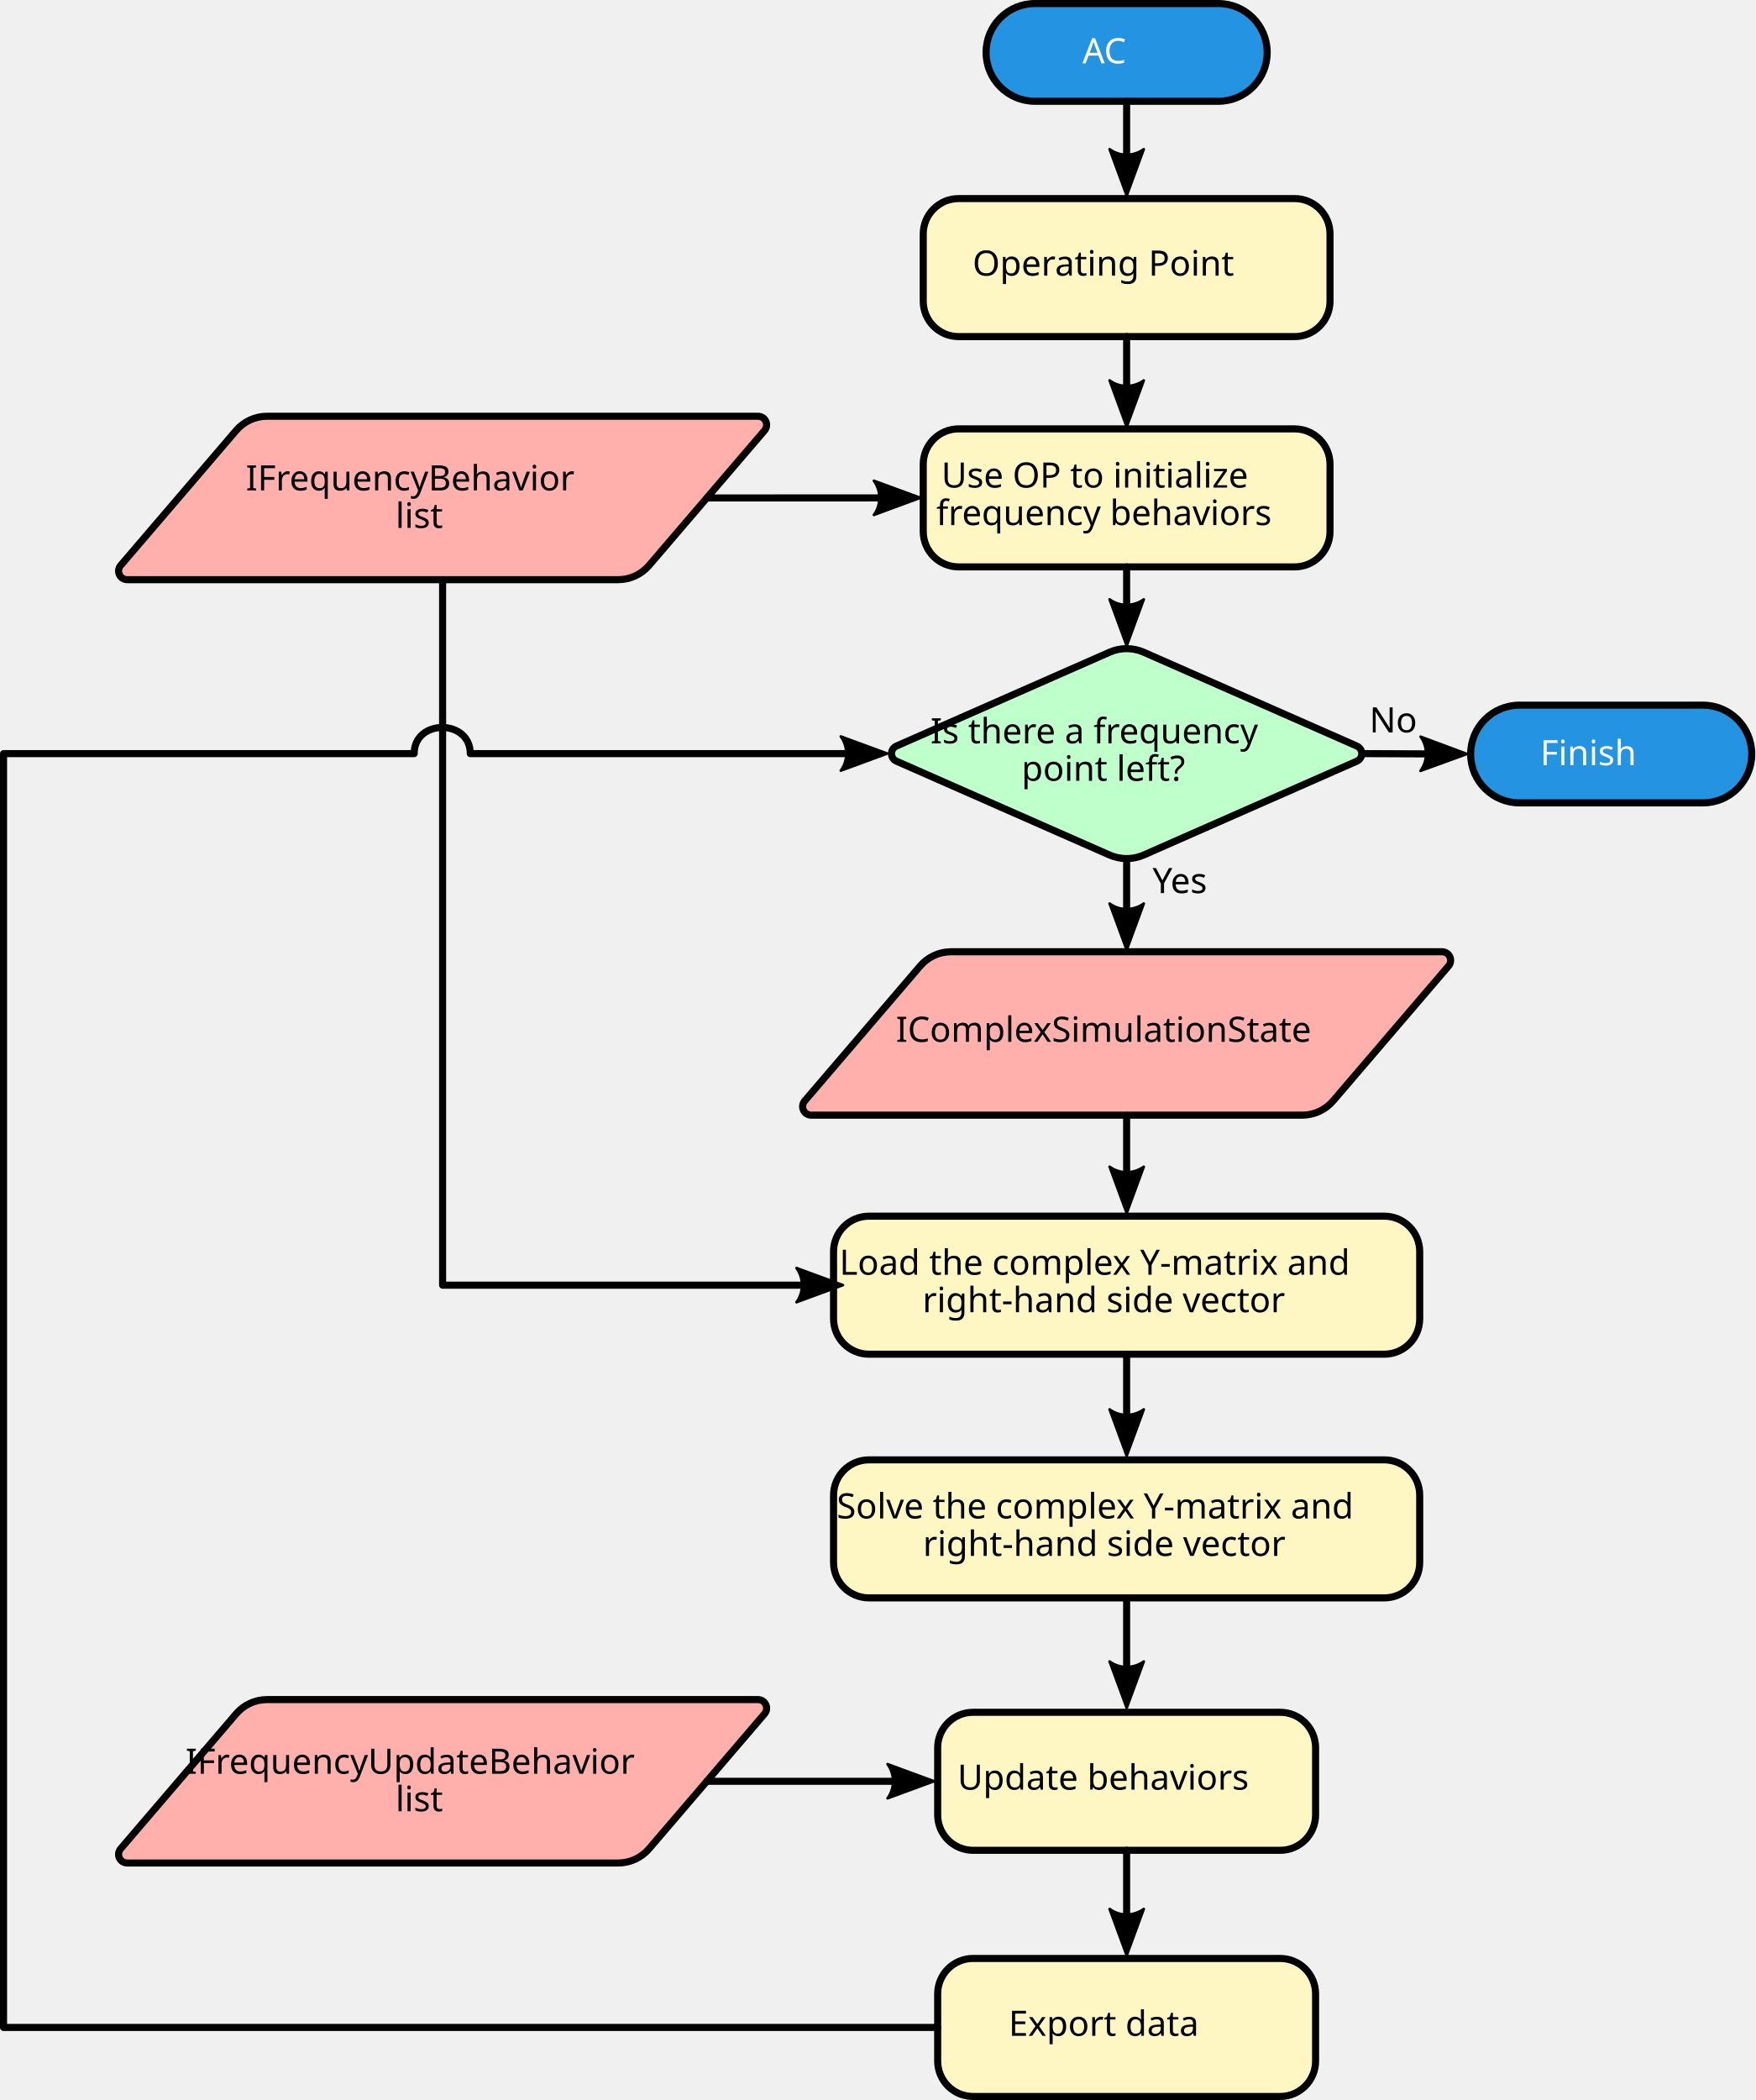
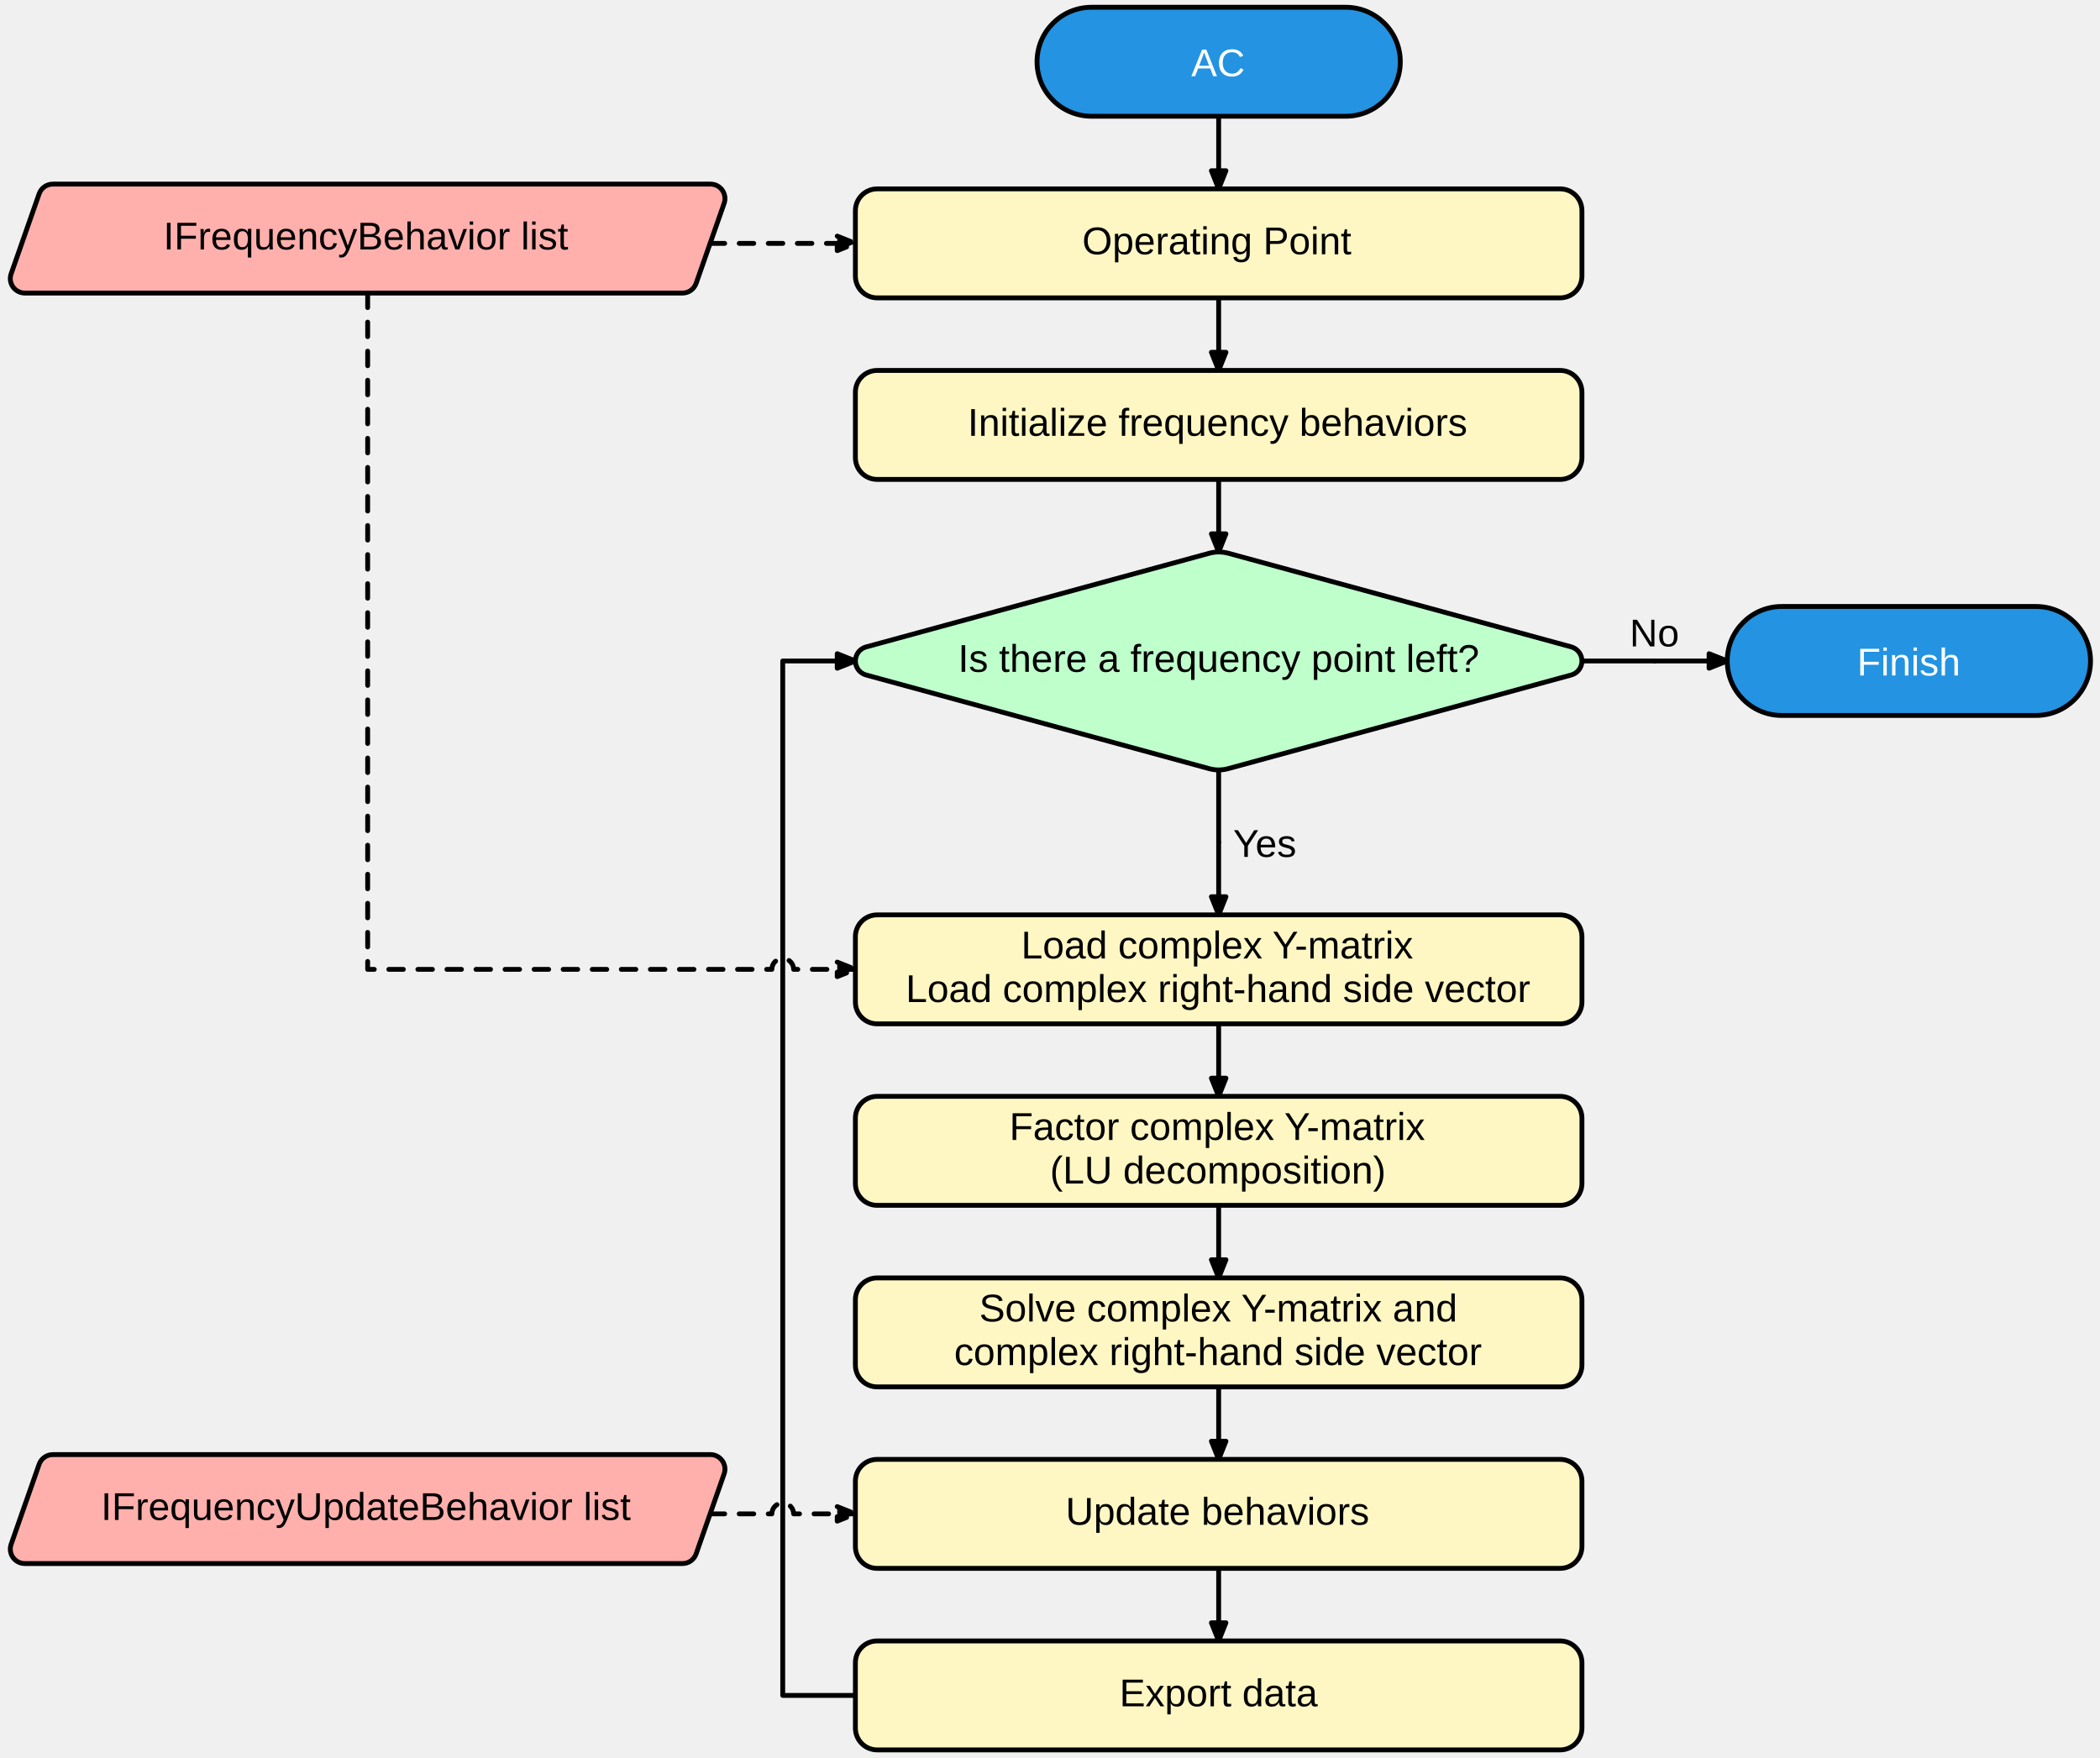
- <svg xmlns="http://www.w3.org/2000/svg" width="247.818mm" height="296.41mm" viewBox="0 0 247.818 296.41" version="1.1" id="svg8">
-   <defs id="defs2">
-     <marker style="overflow:visible" id="marker7076" refX="0" refY="0" orient="auto">
-       <path transform="scale(-0.6)" d="M 8.719,4.034 -2.207,0.016 8.719,-4.002 c -1.745,2.372 -1.735,5.617 -6e-7,8.035 z" style="fill:#000001;fill-opacity:1;fill-rule:evenodd;stroke:#000001;stroke-width:0.625;stroke-linejoin:round;stroke-opacity:1" id="path7074" />
-     </marker>
-     <marker orient="auto" refY="0" refX="0" id="marker6656" style="overflow:visible">
-       <path id="path6654" style="fill:#000001;fill-opacity:1;fill-rule:evenodd;stroke:#000001;stroke-width:0.625;stroke-linejoin:round;stroke-opacity:1" d="M 8.719,4.034 -2.207,0.016 8.719,-4.002 c -1.745,2.372 -1.735,5.617 -6e-7,8.035 z" transform="scale(-0.6)" />
-     </marker>
-     <marker orient="auto" refY="0" refX="0" id="marker6646" style="overflow:visible">
-       <path id="path6644" style="fill:#000001;fill-opacity:1;fill-rule:evenodd;stroke:#000001;stroke-width:0.625;stroke-linejoin:round;stroke-opacity:1" d="M 8.719,4.034 -2.207,0.016 8.719,-4.002 c -1.745,2.372 -1.735,5.617 -6e-7,8.035 z" transform="scale(-0.6)" />
-     </marker>
-     <marker orient="auto" refY="0" refX="0" id="marker6636" style="overflow:visible">
-       <path id="path6634" style="fill:#000001;fill-opacity:1;fill-rule:evenodd;stroke:#000001;stroke-width:0.625;stroke-linejoin:round;stroke-opacity:1" d="M 8.719,4.034 -2.207,0.016 8.719,-4.002 c -1.745,2.372 -1.735,5.617 -6e-7,8.035 z" transform="scale(-0.6)" />
-     </marker>
-     <marker orient="auto" refY="0" refX="0" id="marker6626" style="overflow:visible">
-       <path id="path6624" style="fill:#000001;fill-opacity:1;fill-rule:evenodd;stroke:#000001;stroke-width:0.625;stroke-linejoin:round;stroke-opacity:1" d="M 8.719,4.034 -2.207,0.016 8.719,-4.002 c -1.745,2.372 -1.735,5.617 -6e-7,8.035 z" transform="scale(-0.6)" />
-     </marker>
-     <marker orient="auto" refY="0" refX="0" id="marker6616" style="overflow:visible">
-       <path id="path6614" style="fill:#000001;fill-opacity:1;fill-rule:evenodd;stroke:#000001;stroke-width:0.625;stroke-linejoin:round;stroke-opacity:1" d="M 8.719,4.034 -2.207,0.016 8.719,-4.002 c -1.745,2.372 -1.735,5.617 -6e-7,8.035 z" transform="scale(-0.6)" />
-     </marker>
-     <marker orient="auto" refY="0" refX="0" id="marker6606" style="overflow:visible">
-       <path id="path6604" style="fill:#000001;fill-opacity:1;fill-rule:evenodd;stroke:#000001;stroke-width:0.625;stroke-linejoin:round;stroke-opacity:1" d="M 8.719,4.034 -2.207,0.016 8.719,-4.002 c -1.745,2.372 -1.735,5.617 -6e-7,8.035 z" transform="scale(-0.6)" />
-     </marker>
-     <marker orient="auto" refY="0" refX="0" id="marker6596" style="overflow:visible">
-       <path id="path6594" style="fill:#000001;fill-opacity:1;fill-rule:evenodd;stroke:#000001;stroke-width:0.625;stroke-linejoin:round;stroke-opacity:1" d="M 8.719,4.034 -2.207,0.016 8.719,-4.002 c -1.745,2.372 -1.735,5.617 -6e-7,8.035 z" transform="scale(-0.6)" />
-     </marker>
-     <marker orient="auto" refY="0" refX="0" id="marker6586" style="overflow:visible">
-       <path id="path6584" style="fill:#000001;fill-opacity:1;fill-rule:evenodd;stroke:#000001;stroke-width:0.625;stroke-linejoin:round;stroke-opacity:1" d="M 8.719,4.034 -2.207,0.016 8.719,-4.002 c -1.745,2.372 -1.735,5.617 -6e-7,8.035 z" transform="scale(-0.6)" />
-     </marker>
-     <marker orient="auto" refY="0" refX="0" id="marker6576" style="overflow:visible">
-       <path id="path6574" style="fill:#000001;fill-opacity:1;fill-rule:evenodd;stroke:#000001;stroke-width:0.625;stroke-linejoin:round;stroke-opacity:1" d="M 8.719,4.034 -2.207,0.016 8.719,-4.002 c -1.745,2.372 -1.735,5.617 -6e-7,8.035 z" transform="scale(-0.6)" />
-     </marker>
-     <marker orient="auto" refY="0" refX="0" id="marker6566" style="overflow:visible">
-       <path id="path6564" style="fill:#000001;fill-opacity:1;fill-rule:evenodd;stroke:#000001;stroke-width:0.625;stroke-linejoin:round;stroke-opacity:1" d="M 8.719,4.034 -2.207,0.016 8.719,-4.002 c -1.745,2.372 -1.735,5.617 -6e-7,8.035 z" transform="scale(-0.6)" />
-     </marker>
-     <marker orient="auto" refY="0" refX="0" id="marker6556" style="overflow:visible">
-       <path id="path6554" style="fill:#000001;fill-opacity:1;fill-rule:evenodd;stroke:#000001;stroke-width:0.625;stroke-linejoin:round;stroke-opacity:1" d="M 8.719,4.034 -2.207,0.016 8.719,-4.002 c -1.745,2.372 -1.735,5.617 -6e-7,8.035 z" transform="scale(-0.6)" />
-     </marker>
-     <marker orient="auto" refY="0" refX="0" id="marker6546" style="overflow:visible">
-       <path id="path6544" style="fill:#000001;fill-opacity:1;fill-rule:evenodd;stroke:#000001;stroke-width:0.625;stroke-linejoin:round;stroke-opacity:1" d="M 8.719,4.034 -2.207,0.016 8.719,-4.002 c -1.745,2.372 -1.735,5.617 -6e-7,8.035 z" transform="scale(-0.6)" />
-     </marker>
-     <marker style="overflow:visible" id="marker1175" refX="0" refY="0" orient="auto">
-       <path transform="scale(-0.6)" d="M 8.719,4.034 -2.207,0.016 8.719,-4.002 c -1.745,2.372 -1.735,5.617 -6e-7,8.035 z" style="fill:#000000;fill-opacity:1;fill-rule:evenodd;stroke:#000001;stroke-width:0.625;stroke-linejoin:round;stroke-opacity:1" id="path1173" />
-     </marker>
-     <marker style="overflow:visible" id="marker1165" refX="0" refY="0" orient="auto">
-       <path transform="scale(-0.6)" d="M 8.719,4.034 -2.207,0.016 8.719,-4.002 c -1.745,2.372 -1.735,5.617 -6e-7,8.035 z" style="fill:#000000;fill-opacity:1;fill-rule:evenodd;stroke:#000001;stroke-width:0.625;stroke-linejoin:round;stroke-opacity:1" id="path1163" />
-     </marker>
-     <marker style="overflow:visible" id="marker1379" refX="0" refY="0" orient="auto">
-       <path transform="scale(-0.6)" d="M 8.719,4.034 -2.207,0.016 8.719,-4.002 c -1.745,2.372 -1.735,5.617 -6e-7,8.035 z" style="fill:#000001;fill-opacity:1;fill-rule:evenodd;stroke:#000001;stroke-width:0.625;stroke-linejoin:round;stroke-opacity:1" id="path1377" />
-     </marker>
-     <marker style="overflow:visible" id="marker1369" refX="0" refY="0" orient="auto">
-       <path transform="scale(-0.6)" d="M 8.719,4.034 -2.207,0.016 8.719,-4.002 c -1.745,2.372 -1.735,5.617 -6e-7,8.035 z" style="fill:#000001;fill-opacity:1;fill-rule:evenodd;stroke:#000001;stroke-width:0.625;stroke-linejoin:round;stroke-opacity:1" id="path1367" />
-     </marker>
-     <marker style="overflow:visible" id="marker1359" refX="0" refY="0" orient="auto">
-       <path transform="scale(-0.6)" d="M 8.719,4.034 -2.207,0.016 8.719,-4.002 c -1.745,2.372 -1.735,5.617 -6e-7,8.035 z" style="fill:#000001;fill-opacity:1;fill-rule:evenodd;stroke:#000001;stroke-width:0.625;stroke-linejoin:round;stroke-opacity:1" id="path1357" />
-     </marker>
-     <marker style="overflow:visible" id="marker1349" refX="0" refY="0" orient="auto">
-       <path transform="scale(-0.6)" d="M 8.719,4.034 -2.207,0.016 8.719,-4.002 c -1.745,2.372 -1.735,5.617 -6e-7,8.035 z" style="fill:#000001;fill-opacity:1;fill-rule:evenodd;stroke:#000001;stroke-width:0.625;stroke-linejoin:round;stroke-opacity:1" id="path1347" />
-     </marker>
-     <marker orient="auto" refY="0" refX="0" id="Arrow2Lend" style="overflow:visible">
-       <path id="path976" style="fill:#000001;fill-opacity:1;fill-rule:evenodd;stroke:#000001;stroke-width:0.625;stroke-linejoin:round;stroke-opacity:1" d="M 8.719,4.034 -2.207,0.016 8.719,-4.002 c -1.745,2.372 -1.735,5.617 -6e-7,8.035 z" transform="matrix(-1.1,0,0,-1.1,-1.1,0)" />
-     </marker>
-     <marker orient="auto" refY="0" refX="0" id="Arrow1Mend" style="overflow:visible">
-       <path id="path964" d="M 0,0 5,-5 -12.5,0 5,5 Z" style="fill:#000001;fill-opacity:1;fill-rule:evenodd;stroke:#000001;stroke-width:1pt;stroke-opacity:1" transform="matrix(-0.4,0,0,-0.4,-4,0)" />
-     </marker>
-     <marker orient="auto" refY="0" refX="0" id="Arrow1Send" style="overflow:visible">
-       <path id="path970" d="M 0,0 5,-5 -12.5,0 5,5 Z" style="fill:#000001;fill-opacity:1;fill-rule:evenodd;stroke:#000001;stroke-width:1pt;stroke-opacity:1" transform="matrix(-0.2,0,0,-0.2,-1.2,0)" />
-     </marker>
-   </defs>
-   <g id="layer1" transform="translate(150.0636,-8.224726)">
-     <path id="path6466" style="fill:#ffb0ac;fill-opacity:1;stroke:#000001;stroke-width:1;stroke-linecap:round;stroke-linejoin:round;stroke-miterlimit:4;stroke-dasharray:none;stroke-dashoffset:0;stroke-opacity:1" d="m -15.783,142.562 69.308,0 a 1.218,1.218 65.283 0 1 0.925,2.01 l -16.305,19.046 a 5.748,5.748 155.283 0 1 -4.367,2.01 l -69.307,0 a 1.218,1.218 65.283 0 1 -0.925,-2.01 l 16.305,-19.046 a 5.748,5.748 155.283 0 1 4.367,-2.01 z" />
-     <path d="m -112.356,66.978 69.308,0 a 1.218,1.218 65.283 0 1 0.925,2.01 l -16.305,19.046 a 5.748,5.748 155.283 0 1 -4.367,2.01 h -69.308 a 1.218,1.218 65.283 0 1 -0.925,-2.01 l 16.305,-19.046 a 5.748,5.748 155.283 0 1 4.367,-2.01 z" style="fill:#ffb0ac;fill-opacity:1;stroke:#000001;stroke-width:1;stroke-linecap:round;stroke-linejoin:round;stroke-miterlimit:4;stroke-dasharray:none;stroke-dashoffset:0;stroke-opacity:1" id="path1297" />
-     <rect style="fill:#fff7c3;fill-opacity:1;stroke:#000001;stroke-width:1;stroke-linecap:round;stroke-linejoin:round;stroke-miterlimit:4;stroke-dasharray:none;stroke-dashoffset:0;stroke-opacity:1" id="rect898" width="57.431" height="19.481" x="-19.718" y="68.76" ry="5" rx="5" />
-     <rect style="fill:#2393e2;fill-opacity:1;stroke:#000001;stroke-width:1;stroke-linecap:round;stroke-linejoin:round;stroke-miterlimit:4;stroke-dasharray:none;stroke-dashoffset:0;stroke-opacity:1" id="rect851" width="39.688" height="13.796" x="-10.846" y="8.725" ry="6.898" rx="6.898" />
-     <path d="m 11.419,100.289 30.082,13.241 a 1.165,1.165 90 0 1 0,2.132 l -30.082,13.241 a 6.011,6.011 180 0 1 -4.843,0 L -23.506,115.661 a 1.165,1.165 90 0 1 0,-2.132 L 6.576,100.289 a 6.011,6.011 6.3514185e-6 0 1 4.843,0 z" style="fill:#bfffcc;fill-opacity:1;stroke:#000001;stroke-width:1;stroke-linecap:round;stroke-linejoin:round;stroke-miterlimit:4;stroke-dasharray:none;stroke-dashoffset:0;stroke-opacity:1" id="path2309" />
-     <text xml:space="preserve" style="font-size:4.939px;line-height:1.25;text-align:center;letter-spacing:0px;word-spacing:0px;text-anchor:middle;fill:#000000;stroke-width:0.265px;-inkscape-font-specification:'Segoe UI';font-family:'Segoe UI';font-weight:normal;font-style:normal;font-stretch:normal;font-variant:normal;" x="9.055" y="17.162" id="text2343">
-       <tspan id="tspan2341" x="9.055" y="17.162" style="text-align:center;text-anchor:middle;fill:#ffffff;fill-opacity:1;stroke-width:0.265px;-inkscape-font-specification:'Segoe UI';font-family:'Segoe UI';font-weight:normal;font-style:normal;font-stretch:normal;font-variant:normal;font-size:4.939px;">AC</tspan>
+ <svg xmlns="http://www.w3.org/2000/svg" width="1440" height="1205" viewBox="-97.43 -16 288.41 241.87">
+   <style>g {
+     stroke: black;
+     stroke-width: 0.5pt;
+     fill: none;
+     stroke-linecap: round;
+     stroke-linejoin: round;
+ }
+ text { fill: black; stroke: none; }
+ .marker { fill: black; }
+ .dashed { stroke-dasharray: 2 2; }
+ .diagram { fill: white; }
+ 
+ .process path { fill: #fff7c3; }
+ .decision path { fill: #bfffcc; }
+ .terminator path { fill: #2393e2; }
+ .terminator text { fill: white; }
+ .io path { fill: #ffb0ac; }
+ #FTerror path { fill: #d72d00; }
+ .endcss</style>
+   <g class="wire" id="w-1">
+     <path class="wire" d="M69.99,-0 v10" />
+     <polygon class="marker arrow" points="70.99,7.5 69.99,10 68.99,7.5" />
+   </g>
+   <g class="wire" id="w-2">
+     <path class="wire" d="M69.99,25 v9.99" />
+     <polygon class="marker arrow" points="70.99,32.49 69.99,34.99 68.99,32.49" />
+   </g>
+   <g class="wire" id="w-3">
+     <path class="wire" d="M69.99,49.99 v9.99" />
+     <polygon class="marker arrow" points="70.99,57.48 69.99,59.98 68.99,57.48" />
+   </g>
+   <g class="wire" id="w-4">
+     <path class="wire" d="M119.99,74.98 h10" />
+   </g>
+   <g class="wire" id="w-5">
+     <path class="wire" d="M129.99,74.98 h10" />
+     <polygon class="marker arrow" points="137.49,73.98 139.99,74.98 137.49,75.98" />
+   </g>
+   <g class="wire" id="w-6">
+     <path class="wire" d="M69.99,89.98 v9.98" />
+   </g>
+   <g class="wire" id="w-7">
+     <path class="wire" d="M69.99,99.95 v9.98" />
+     <polygon class="marker arrow" points="70.99,107.43 69.99,109.93 68.99,107.43" />
+   </g>
+   <g class="wire" id="w-8">
+     <path class="wire" d="M69.99,124.93 v9.98" />
+     <polygon class="marker arrow" points="70.99,132.41 69.99,134.91 68.99,132.41" />
+   </g>
+   <g class="wire" id="w-9">
+     <path class="wire" d="M69.99,149.91 v9.98" />
+     <polygon class="marker arrow" points="70.99,157.4 69.99,159.9 68.99,157.4" />
+   </g>
+   <g class="wire" id="w-10">
+     <path class="wire" d="M69.99,174.9 v9.98" />
+     <polygon class="marker arrow" points="70.99,182.38 69.99,184.88 68.99,182.38" />
+   </g>
+   <g class="wire" id="w-11">
+     <path class="wire" d="M69.99,199.88 v9.98" />
+     <polygon class="marker arrow" points="70.99,207.37 69.99,209.87 68.99,207.37" />
+   </g>
+   <g class="wire" id="w-12">
+     <path class="wire" d="M19.99,217.37 h-10 v-142.39 h10" />
+     <polygon class="marker arrow" points="17.49,73.98 19.99,74.98 17.49,75.98" />
+   </g>
+   <g class="wire dashed" id="w-13">
+     <path class="wire dashed" d="M-0,17.5 h19.99" />
+     <polygon class="marker arrow" points="17.49,16.5 19.99,17.5 17.49,18.5" />
+   </g>
+   <g class="wire jump dashed" id="w-14">
+     <path class="wire dashed" d="M-47.14,24.34 v93.09 h55.63 C8.49,116.6 9.17,115.93 9.99,115.93 S11.49,116.6 11.49,117.43 h8.5" />
+     <polygon class="marker arrow" points="17.49,116.43 19.99,117.43 17.49,118.43" />
+   </g>
+   <g class="wire dashed jump" id="w-15">
+     <path class="wire dashed" d="M-0,192.38 h8.49 C8.49,191.56 9.17,190.88 9.99,190.88 S11.49,191.56 11.49,192.38 h8.5" />
+     <polygon class="marker arrow" points="17.49,191.38 19.99,192.38 17.49,193.38" />
+   </g>
+   <g class="terminator diagram" id="FT-1">
+     <path d="M52.49,-15 h35 C91.63,-15 94.99,-11.64 94.99,-7.5 94.99,-3.36 91.63,-0 87.49,-0 h-35 C48.35,-0 44.99,-3.36 44.99,-7.5 44.99,-11.64 48.35,-15 52.49,-15 Z" />
+     <text class="lbl">
+       <tspan style="font-family:Arial;font-size:4pt;" x="66.21" y="-5.5">AC</tspan>
    </text>
-     <rect rx="6.898" ry="6.898" y="107.754" x="57.567" height="13.796" width="39.688" id="rect2357" style="fill:#2393e2;fill-opacity:1;stroke:#000001;stroke-width:1;stroke-linecap:round;stroke-linejoin:round;stroke-miterlimit:4;stroke-dasharray:none;stroke-dashoffset:0;stroke-opacity:1" />
-     <rect rx="5" ry="5" y="36.254" x="-19.718" height="19.481" width="57.431" id="rect6422" style="fill:#fff7c3;fill-opacity:1;stroke:#000001;stroke-width:1;stroke-linecap:round;stroke-linejoin:round;stroke-miterlimit:4;stroke-dasharray:none;stroke-dashoffset:0;stroke-opacity:1" />
-     <text id="text6426" y="47.128" x="8.923" style="font-size:4.939px;line-height:1.25;text-align:center;letter-spacing:0px;word-spacing:0px;text-anchor:middle;fill:#000000;stroke-width:0.265px;-inkscape-font-specification:'Segoe UI';font-family:'Segoe UI';font-weight:normal;font-style:normal;font-stretch:normal;font-variant:normal;" xml:space="preserve">
-       <tspan style="text-align:center;text-anchor:middle;stroke-width:0.265px;-inkscape-font-specification:'Segoe UI';font-family:'Segoe UI';font-weight:normal;font-style:normal;font-stretch:normal;font-variant:normal;font-size:4.939px;" y="47.128" x="8.923" id="tspan6424">Operating Point</tspan>
+   </g>
+   <g class="process diagram" id="FPop">
+     <path d="M22.99,10 h94 c1.66,0 3,1.34 3,3 v9 c0,1.66 -1.34,3 -3,3 h-94 c-1.66,0 -3,-1.34 -3,-3 v-9 c0,-1.66 1.34,-3 3,-3 Z" />
+     <text class="lbl">
+       <tspan style="font-family:Arial;font-size:4pt;" x="51.21" y="19">Operating Point</tspan>
    </text>
-     <text id="text6430" y="77.047" x="9.005" style="font-size:4.939px;line-height:1.25;text-align:center;letter-spacing:0px;word-spacing:0px;text-anchor:middle;fill:#000000;stroke-width:0.265px;-inkscape-font-specification:'Segoe UI';font-family:'Segoe UI';font-weight:normal;font-style:normal;font-stretch:normal;font-variant:normal;" xml:space="preserve">
-       <tspan id="tspan6432" style="text-align:center;text-anchor:middle;stroke-width:0.265px;-inkscape-font-specification:'Segoe UI';font-family:'Segoe UI';font-weight:normal;font-style:normal;font-stretch:normal;font-variant:normal;font-size:4.939px;" y="77.047" x="9.005">Use OP to initialize</tspan>
-       <tspan id="tspan6436" style="text-align:center;text-anchor:middle;stroke-width:0.265px;-inkscape-font-specification:'Segoe UI';font-family:'Segoe UI';font-weight:normal;font-style:normal;font-stretch:normal;font-variant:normal;font-size:4.939px;" y="82.339" x="9.005">frequency behaviors</tspan>
+   </g>
+   <g class="process diagram" id="FPinit">
+     <path d="M22.99,34.99 h94 c1.66,0 3,1.34 3,3 v9 c0,1.66 -1.34,3 -3,3 h-94 c-1.66,0 -3,-1.34 -3,-3 v-9 c0,-1.66 1.34,-3 3,-3 Z" />
+     <text class="lbl">
+       <tspan style="font-family:Arial;font-size:4pt;" x="35.45" y="43.99">Initialize frequency behaviors</tspan>
    </text>
-     <text id="text6440" y="77.445" x="-87.665" style="font-size:4.939px;line-height:1.25;text-align:center;letter-spacing:0px;word-spacing:0px;text-anchor:middle;fill:#000000;stroke-width:0.265px;-inkscape-font-specification:'Segoe UI';font-family:'Segoe UI';font-weight:normal;font-style:normal;font-stretch:normal;font-variant:normal;" xml:space="preserve">
-       <tspan style="font-weight:normal;text-align:center;text-anchor:middle;stroke-width:0.265px;-inkscape-font-specification:'Segoe UI';font-family:'Segoe UI';font-style:normal;font-stretch:normal;font-variant:normal;font-size:4.939px;" y="77.445" x="-87.665" id="tspan6438">IFrequencyBehavior</tspan>
-       <tspan id="tspan6442" style="text-align:center;text-anchor:middle;stroke-width:0.265px;-inkscape-font-specification:'Segoe UI';font-family:'Segoe UI';font-weight:normal;font-style:normal;font-stretch:normal;font-variant:normal;font-size:4.939px;" y="82.737" x="-87.665">list</tspan>
+   </g>
+   <g class="decision diagram" id="FDcont">
+     <path d="M21.46,73.05 l47.21,-12.89 C69.53,59.92 70.44,59.92 71.31,60.15 l47.21,12.89 C119.39,73.29 119.99,74.08 119.99,74.98 119.99,75.88 119.39,76.67 118.52,76.91 l-47.21,12.89 C70.44,90.04 69.53,90.04 68.67,89.8 l-47.21,-12.89 C20.59,76.67 19.99,75.88 19.99,74.98 19.99,74.08 20.59,73.29 21.46,73.05" />
+     <text class="lbl">
+       <tspan style="font-family:Arial;font-size:4pt;" x="34.12" y="76.48">Is there a frequency point left?</tspan>
    </text>
-     <text id="text6448" y="113.142" x="8.919" style="font-size:4.939px;line-height:1.25;text-align:center;letter-spacing:0px;word-spacing:0px;text-anchor:middle;fill:#000000;stroke-width:0.265px;-inkscape-font-specification:'Segoe UI';font-family:'Segoe UI';font-weight:normal;font-style:normal;font-stretch:normal;font-variant:normal;" xml:space="preserve">
-       <tspan style="text-align:center;text-anchor:middle;stroke-width:0.265px;-inkscape-font-specification:'Segoe UI';font-family:'Segoe UI';font-weight:normal;font-style:normal;font-stretch:normal;font-variant:normal;font-size:4.939px;" y="113.142" x="8.919" id="tspan6446">Is there a frequency</tspan>
-       <tspan id="tspan7444" style="text-align:center;text-anchor:middle;stroke-width:0.265px;-inkscape-font-specification:'Segoe UI';font-family:'Segoe UI';font-weight:normal;font-style:normal;font-stretch:normal;font-variant:normal;font-size:4.939px;" y="118.434" x="8.919">point left?</tspan>
+   </g>
+   <g class="direction" id="DIR-2">
+     <text class="lbl">
+       <tspan style="font-family:Arial;font-size:4pt;" x="126.56" y="72.98">No</tspan>
    </text>
-     <text id="text6452" y="116.233" x="77.387" style="font-size:4.939px;line-height:1.25;text-align:center;letter-spacing:0px;word-spacing:0px;text-anchor:middle;fill:#ffffff;fill-opacity:1;stroke-width:0.265px;-inkscape-font-specification:'Segoe UI';font-family:'Segoe UI';font-weight:normal;font-style:normal;font-stretch:normal;font-variant:normal;" xml:space="preserve">
-       <tspan style="text-align:center;text-anchor:middle;fill:#ffffff;fill-opacity:1;stroke-width:0.265px;-inkscape-font-specification:'Segoe UI';font-family:'Segoe UI';font-weight:normal;font-style:normal;font-stretch:normal;font-variant:normal;font-size:4.939px;" y="116.233" x="77.387" id="tspan6450">Finish</tspan>
+   </g>
+   <g class="terminator diagram" id="FT-3">
+     <path d="M147.49,67.48 h35 C186.63,67.48 189.99,70.84 189.99,74.98 189.99,79.12 186.63,82.48 182.49,82.48 h-35 C143.35,82.48 139.99,79.12 139.99,74.98 139.99,70.84 143.35,67.48 147.49,67.48 Z" />
+     <text class="lbl">
+       <tspan style="font-family:Arial;font-size:4pt;" x="157.86" y="76.98">Finish</tspan>
    </text>
-     <rect rx="5" ry="5" y="179.885" x="-32.38" height="19.481" width="82.755" id="rect6454" style="fill:#fff7c3;fill-opacity:1;stroke:#000001;stroke-width:1;stroke-linecap:round;stroke-linejoin:round;stroke-miterlimit:4;stroke-dasharray:none;stroke-dashoffset:0;stroke-opacity:1" />
-     <text id="text6458" y="188.15" x="8.982" style="font-size:4.939px;line-height:1.25;text-align:center;letter-spacing:0px;word-spacing:0px;text-anchor:middle;fill:#000000;stroke-width:0.265px;-inkscape-font-specification:'Segoe UI';font-family:'Segoe UI';font-weight:normal;font-style:normal;font-stretch:normal;font-variant:normal;" xml:space="preserve">
-       <tspan style="text-align:center;text-anchor:middle;stroke-width:0.265px;-inkscape-font-specification:'Segoe UI';font-family:'Segoe UI';font-weight:normal;font-style:normal;font-stretch:normal;font-variant:normal;font-size:4.939px;" y="188.15" x="8.982" id="tspan6456">Load the complex Y-matrix and</tspan>
-       <tspan id="tspan6460" style="text-align:center;text-anchor:middle;stroke-width:0.265px;-inkscape-font-specification:'Segoe UI';font-family:'Segoe UI';font-weight:normal;font-style:normal;font-stretch:normal;font-variant:normal;font-size:4.939px;" y="193.442" x="8.982">right-hand side vector</tspan>
+   </g>
+   <g class="direction" id="DIR-4">
+     <text class="lbl">
+       <tspan style="font-family:Arial;font-size:4pt;" x="71.99" y="101.95">Yes</tspan>
    </text>
-     <text id="text6464" y="155.277" x="8.957" style="font-size:4.939px;line-height:1.25;text-align:center;letter-spacing:0px;word-spacing:0px;text-anchor:middle;fill:#000000;stroke-width:0.265px;-inkscape-font-specification:'Segoe UI';font-family:'Segoe UI';font-weight:normal;font-style:normal;font-stretch:normal;font-variant:normal;" xml:space="preserve">
-       <tspan style="font-weight:normal;text-align:center;text-anchor:middle;stroke-width:0.265px;-inkscape-font-specification:'Segoe UI';font-family:'Segoe UI';font-style:normal;font-stretch:normal;font-variant:normal;font-size:4.939px;" y="155.277" x="8.957" id="tspan6462">IComplexSimulationState</tspan>
+   </g>
+   <g class="process diagram" id="FPload">
+     <path d="M22.99,109.93 h94 c1.66,0 3,1.34 3,3 v9 c0,1.66 -1.34,3 -3,3 h-94 c-1.66,0 -3,-1.34 -3,-3 v-9 c0,-1.66 1.34,-3 3,-3 Z" />
+     <text class="lbl">
+       <tspan style="font-family:Arial;font-size:4pt;" x="42.81" y="115.93">Load complex Y-matrix</tspan>
+       <tspan style="font-family:Arial;font-size:4pt;" x="26.92" y="121.93">Load complex right-hand side vector</tspan>
    </text>
-     <rect style="fill:#fff7c3;fill-opacity:1;stroke:#000001;stroke-width:1;stroke-linecap:round;stroke-linejoin:round;stroke-miterlimit:4;stroke-dasharray:none;stroke-dashoffset:0;stroke-opacity:1" id="rect6470" width="82.755" height="19.481" x="-32.38" y="214.281" ry="5" rx="5" />
-     <text id="text6474" y="222.546" x="9.05" style="font-size:4.939px;line-height:1.25;text-align:center;letter-spacing:0px;word-spacing:0px;text-anchor:middle;fill:#000000;stroke-width:0.265px;-inkscape-font-specification:'Segoe UI';font-family:'Segoe UI';font-weight:normal;font-style:normal;font-stretch:normal;font-variant:normal;" xml:space="preserve">
-       <tspan style="text-align:center;text-anchor:middle;stroke-width:0.265px;-inkscape-font-specification:'Segoe UI';font-family:'Segoe UI';font-weight:normal;font-style:normal;font-stretch:normal;font-variant:normal;font-size:4.939px;" y="222.546" x="9.05" id="tspan6472">Solve the complex Y-matrix and</tspan>
-       <tspan id="tspan6476" style="text-align:center;text-anchor:middle;stroke-width:0.265px;-inkscape-font-specification:'Segoe UI';font-family:'Segoe UI';font-weight:normal;font-style:normal;font-stretch:normal;font-variant:normal;font-size:4.939px;" y="227.838" x="9.05">right-hand side vector</tspan>
+   </g>
+   <g class="process diagram" id="FPfactor">
+     <path d="M22.99,134.91 h94 c1.66,0 3,1.34 3,3 v9 c0,1.66 -1.34,3 -3,3 h-94 c-1.66,0 -3,-1.34 -3,-3 v-9 c0,-1.66 1.34,-3 3,-3 Z" />
+     <text class="lbl">
+       <tspan style="font-family:Arial;font-size:4pt;" x="41.19" y="140.91">Factor complex Y-matrix</tspan>
+       <tspan style="font-family:Arial;font-size:4pt;" x="46.77" y="146.91">(LU decomposition)</tspan>
    </text>
-     <rect style="fill:#fff7c3;fill-opacity:1;stroke:#000001;stroke-width:1;stroke-linecap:round;stroke-linejoin:round;stroke-miterlimit:4;stroke-dasharray:none;stroke-dashoffset:0;stroke-opacity:1" id="rect6478" width="53.355" height="19.481" x="-17.68" y="249.91" ry="5" rx="5" />
-     <text id="text6482" y="260.832" x="8.901" style="font-size:4.939px;line-height:1.25;text-align:center;letter-spacing:0px;word-spacing:0px;text-anchor:middle;fill:#000000;stroke-width:0.265px;-inkscape-font-specification:'Segoe UI';font-family:'Segoe UI';font-weight:normal;font-style:normal;font-stretch:normal;font-variant:normal;" xml:space="preserve">
-       <tspan style="text-align:center;text-anchor:middle;stroke-width:0.265px;-inkscape-font-specification:'Segoe UI';font-family:'Segoe UI';font-weight:normal;font-style:normal;font-stretch:normal;font-variant:normal;font-size:4.939px;" y="260.832" x="8.901" id="tspan6480">Update behaviors</tspan>
+   </g>
+   <g class="process diagram" id="FPsolve">
+     <path d="M22.99,159.9 h94 c1.66,0 3,1.34 3,3 v9 c0,1.66 -1.34,3 -3,3 h-94 c-1.66,0 -3,-1.34 -3,-3 v-9 c0,-1.66 1.34,-3 3,-3 Z" />
+     <text class="lbl">
+       <tspan style="font-family:Arial;font-size:4pt;" x="37.04" y="165.9">Solve complex Y-matrix and</tspan>
+       <tspan style="font-family:Arial;font-size:4pt;" x="33.59" y="171.9">complex right-hand side vector</tspan>
    </text>
-     <path id="path6488" d="M -87.575,90.368 V 189.625 h 55.195" style="fill:none;fill-opacity:1;stroke:#000001;stroke-width:1;stroke-linecap:round;stroke-linejoin:round;stroke-miterlimit:4;stroke-dasharray:none;marker-end:url(#marker6646)" />
-     <path id="path6490" style="fill:#ffb0ac;fill-opacity:1;stroke:#000001;stroke-width:1;stroke-linecap:round;stroke-linejoin:round;stroke-miterlimit:4;stroke-dasharray:none;stroke-dashoffset:0;stroke-opacity:1" d="m -112.356,248.117 69.308,0 a 1.218,1.218 65.283 0 1 0.925,2.01 l -16.305,19.046 a 5.748,5.748 155.283 0 1 -4.367,2.01 h -69.308 a 1.218,1.218 65.283 0 1 -0.925,-2.01 l 16.305,-19.046 a 5.748,5.748 155.283 0 1 4.367,-2.01 z" />
-     <text xml:space="preserve" style="font-size:4.939px;line-height:1.25;text-align:center;letter-spacing:0px;word-spacing:0px;text-anchor:middle;fill:#000000;stroke-width:0.265px;-inkscape-font-specification:'Segoe UI';font-family:'Segoe UI';font-weight:normal;font-style:normal;font-stretch:normal;font-variant:normal;" x="-87.665" y="258.584" id="text6498">
-       <tspan id="tspan6494" x="-87.665" y="258.584" style="font-weight:normal;text-align:center;text-anchor:middle;stroke-width:0.265px;-inkscape-font-specification:'Segoe UI';font-family:'Segoe UI';font-style:normal;font-stretch:normal;font-variant:normal;font-size:4.939px;">IFrequencyUpdateBehavior</tspan>
-       <tspan x="-87.665" y="263.876" style="text-align:center;text-anchor:middle;stroke-width:0.265px;-inkscape-font-specification:'Segoe UI';font-family:'Segoe UI';font-weight:normal;font-style:normal;font-stretch:normal;font-variant:normal;font-size:4.939px;" id="tspan6496">list</tspan>
+   </g>
+   <g class="process diagram" id="FPupdate">
+     <path d="M22.99,184.88 h94 c1.66,0 3,1.34 3,3 v9 c0,1.66 -1.34,3 -3,3 h-94 c-1.66,0 -3,-1.34 -3,-3 v-9 c0,-1.66 1.34,-3 3,-3 Z" />
+     <text class="lbl">
+       <tspan style="font-family:Arial;font-size:4pt;" x="48.93" y="193.88">Update behaviors</tspan>
    </text>
-     <rect rx="5" ry="5" y="284.655" x="-17.68" height="19.481" width="53.355" id="rect6502" style="fill:#fff7c3;fill-opacity:1;stroke:#000001;stroke-width:1;stroke-linecap:round;stroke-linejoin:round;stroke-miterlimit:4;stroke-dasharray:none;stroke-dashoffset:0;stroke-opacity:1" />
-     <text id="text6506" y="295.577" x="8.976" style="font-size:4.939px;line-height:1.25;text-align:center;letter-spacing:0px;word-spacing:0px;text-anchor:middle;fill:#000000;stroke-width:0.265px;-inkscape-font-specification:'Segoe UI';font-family:'Segoe UI';font-weight:normal;font-style:normal;font-stretch:normal;font-variant:normal;" xml:space="preserve">
-       <tspan style="text-align:center;text-anchor:middle;stroke-width:0.265px;-inkscape-font-specification:'Segoe UI';font-family:'Segoe UI';font-weight:normal;font-style:normal;font-stretch:normal;font-variant:normal;font-size:4.939px;" y="295.577" x="8.976" id="tspan6504">Export data</tspan>
+   </g>
+   <g class="process diagram" id="FPexport">
+     <path d="M22.99,209.87 h94 c1.66,0 3,1.34 3,3 v9 c0,1.66 -1.34,3 -3,3 h-94 c-1.66,0 -3,-1.34 -3,-3 v-9 c0,-1.66 1.34,-3 3,-3 Z" />
+     <text class="lbl">
+       <tspan style="font-family:Arial;font-size:4pt;" x="56.34" y="218.87">Export data</tspan>
    </text>
-     <path id="path6508" d="m -50.276,259.65 h 30.753" style="fill:none;fill-opacity:1;stroke:#000001;stroke-width:1;stroke-linecap:round;stroke-linejoin:round;stroke-miterlimit:4;stroke-dasharray:none;marker-end:url(#marker6626)" />
-     <path id="path6518" d="M -17.68,294.395 H -149.564 V 114.595 h 57.976 c 0,-4.918 7.918,-4.918 7.918,0 h 57.545" style="fill:none;fill-opacity:1;stroke:#000001;stroke-width:1;stroke-linecap:round;stroke-linejoin:round;stroke-miterlimit:4;stroke-dasharray:none;marker-end:url(#marker6636)" />
-     <path id="path6520" d="m 42.315,114.595 13.41,0.057" style="fill:none;fill-opacity:1;stroke:#000001;stroke-width:1;stroke-linecap:round;stroke-linejoin:round;stroke-miterlimit:4;stroke-dasharray:none;marker-end:url(#marker6656)" />
-     <path id="path6522" d="m 8.997,22.521 -2.6e-6,11.996" style="fill:none;fill-opacity:1;stroke:#000001;stroke-width:1;stroke-linecap:round;stroke-linejoin:round;stroke-miterlimit:4;stroke-dasharray:none;marker-end:url(#marker6546)" />
-     <path id="path6524" d="M 8.997,55.735 V 67.154" style="fill:none;fill-opacity:1;stroke:#000001;stroke-width:1;stroke-linecap:round;stroke-linejoin:round;stroke-miterlimit:4;stroke-dasharray:none;marker-end:url(#marker6556)" />
-     <path id="path6526" d="M 8.997,88.241 V 98.056" style="fill:none;fill-opacity:1;stroke:#000001;stroke-width:1;stroke-linecap:round;stroke-linejoin:round;stroke-miterlimit:4;stroke-dasharray:none;marker-end:url(#marker6566)" />
-     <path id="path6528" d="m 8.997,129.455 v 11.537" style="fill:none;fill-opacity:1;stroke:#000001;stroke-width:1;stroke-linecap:round;stroke-linejoin:round;stroke-miterlimit:4;stroke-dasharray:none;marker-end:url(#marker6576)" />
-     <path id="path6530" d="m 8.997,165.67 2.6e-6,12.467" style="fill:none;fill-opacity:1;stroke:#000001;stroke-width:1;stroke-linecap:round;stroke-linejoin:round;stroke-miterlimit:4;stroke-dasharray:none;marker-end:url(#marker6586)" />
-     <path id="path6532" d="m 8.997,199.366 v 13.025" style="fill:none;fill-opacity:1;stroke:#000001;stroke-width:1;stroke-linecap:round;stroke-linejoin:round;stroke-miterlimit:4;stroke-dasharray:none;marker-end:url(#marker6596)" />
-     <path id="path6534" d="m 8.997,233.761 -2.6e-6,14.211" style="fill:none;fill-opacity:1;stroke:#000001;stroke-width:1;stroke-linecap:round;stroke-linejoin:round;stroke-miterlimit:4;stroke-dasharray:none;marker-end:url(#marker6606)" />
-     <path id="path6536" d="m 8.997,269.39 v 13.516" style="fill:none;fill-opacity:1;stroke:#000001;stroke-width:1;stroke-linecap:round;stroke-linejoin:round;stroke-miterlimit:4;stroke-dasharray:none;marker-end:url(#marker6616)" />
-     <path id="path7072" d="m -50.276,78.511 28.821,-0.01" style="fill:none;fill-opacity:1;stroke:#000001;stroke-width:1;stroke-linecap:round;stroke-linejoin:round;stroke-miterlimit:4;stroke-dasharray:none;marker-end:url(#marker7076)" />
-     <text id="text7438" y="111.601" x="43.271" style="font-size:4.939px;line-height:1.25;letter-spacing:0px;word-spacing:0px;fill:#000000;stroke-width:0.265px;-inkscape-font-specification:'Segoe UI';font-family:'Segoe UI';font-weight:normal;font-style:normal;font-stretch:normal;font-variant:normal;" xml:space="preserve">
-       <tspan style="stroke-width:0.265px;-inkscape-font-specification:'Segoe UI';font-family:'Segoe UI';font-weight:normal;font-style:normal;font-stretch:normal;font-variant:normal;font-size:4.939px;" y="111.601" x="43.271" id="tspan7436">No</tspan>
+   </g>
+   <g class="io diagram" id="FIO1">
+     <path d="M-94.32,24.34 C-94.97,24.34 -95.58,24.02 -95.96,23.5 -96.33,22.97 -96.43,22.29 -96.21,21.68 l3.85,-11 C-92.08,9.88 -91.32,9.34 -90.47,9.34 h90.51 C0.69,9.34 1.29,9.65 1.67,10.18 2.04,10.71 2.14,11.39 1.92,12 l-3.85,11 C-2.21,23.8 -2.96,24.34 -3.81,24.34 Z" />
+     <text class="lbl">
+       <tspan style="font-family:Arial;font-size:4pt;" x="-75.25" y="18.34">IFrequencyBehavior list</tspan>
    </text>
-     <text id="text7442" y="134.28" x="12.655" style="font-size:4.939px;line-height:1.25;letter-spacing:0px;word-spacing:0px;fill:#000000;stroke-width:0.265px;-inkscape-font-specification:'Segoe UI';font-family:'Segoe UI';font-weight:normal;font-style:normal;font-stretch:normal;font-variant:normal;" xml:space="preserve">
-       <tspan style="stroke-width:0.265px;-inkscape-font-specification:'Segoe UI';font-family:'Segoe UI';font-weight:normal;font-style:normal;font-stretch:normal;font-variant:normal;font-size:4.939px;" y="134.28" x="12.655" id="tspan7440">Yes</tspan>
+   </g>
+   <g class="io diagram" id="FIO2">
+     <path d="M-94.32,199.22 C-94.97,199.22 -95.58,198.91 -95.96,198.38 -96.33,197.85 -96.43,197.17 -96.21,196.56 l3.85,-11 C-92.08,184.76 -91.32,184.22 -90.47,184.22 h90.51 C0.69,184.22 1.29,184.54 1.67,185.07 2.04,185.59 2.14,186.27 1.92,186.88 l-3.85,11 C-2.21,198.69 -2.96,199.22 -3.81,199.22 Z" />
+     <text class="lbl">
+       <tspan style="font-family:Arial;font-size:4pt;" x="-83.84" y="193.22">IFrequencyUpdateBehavior list</tspan>
    </text>
  </g>
</svg>
